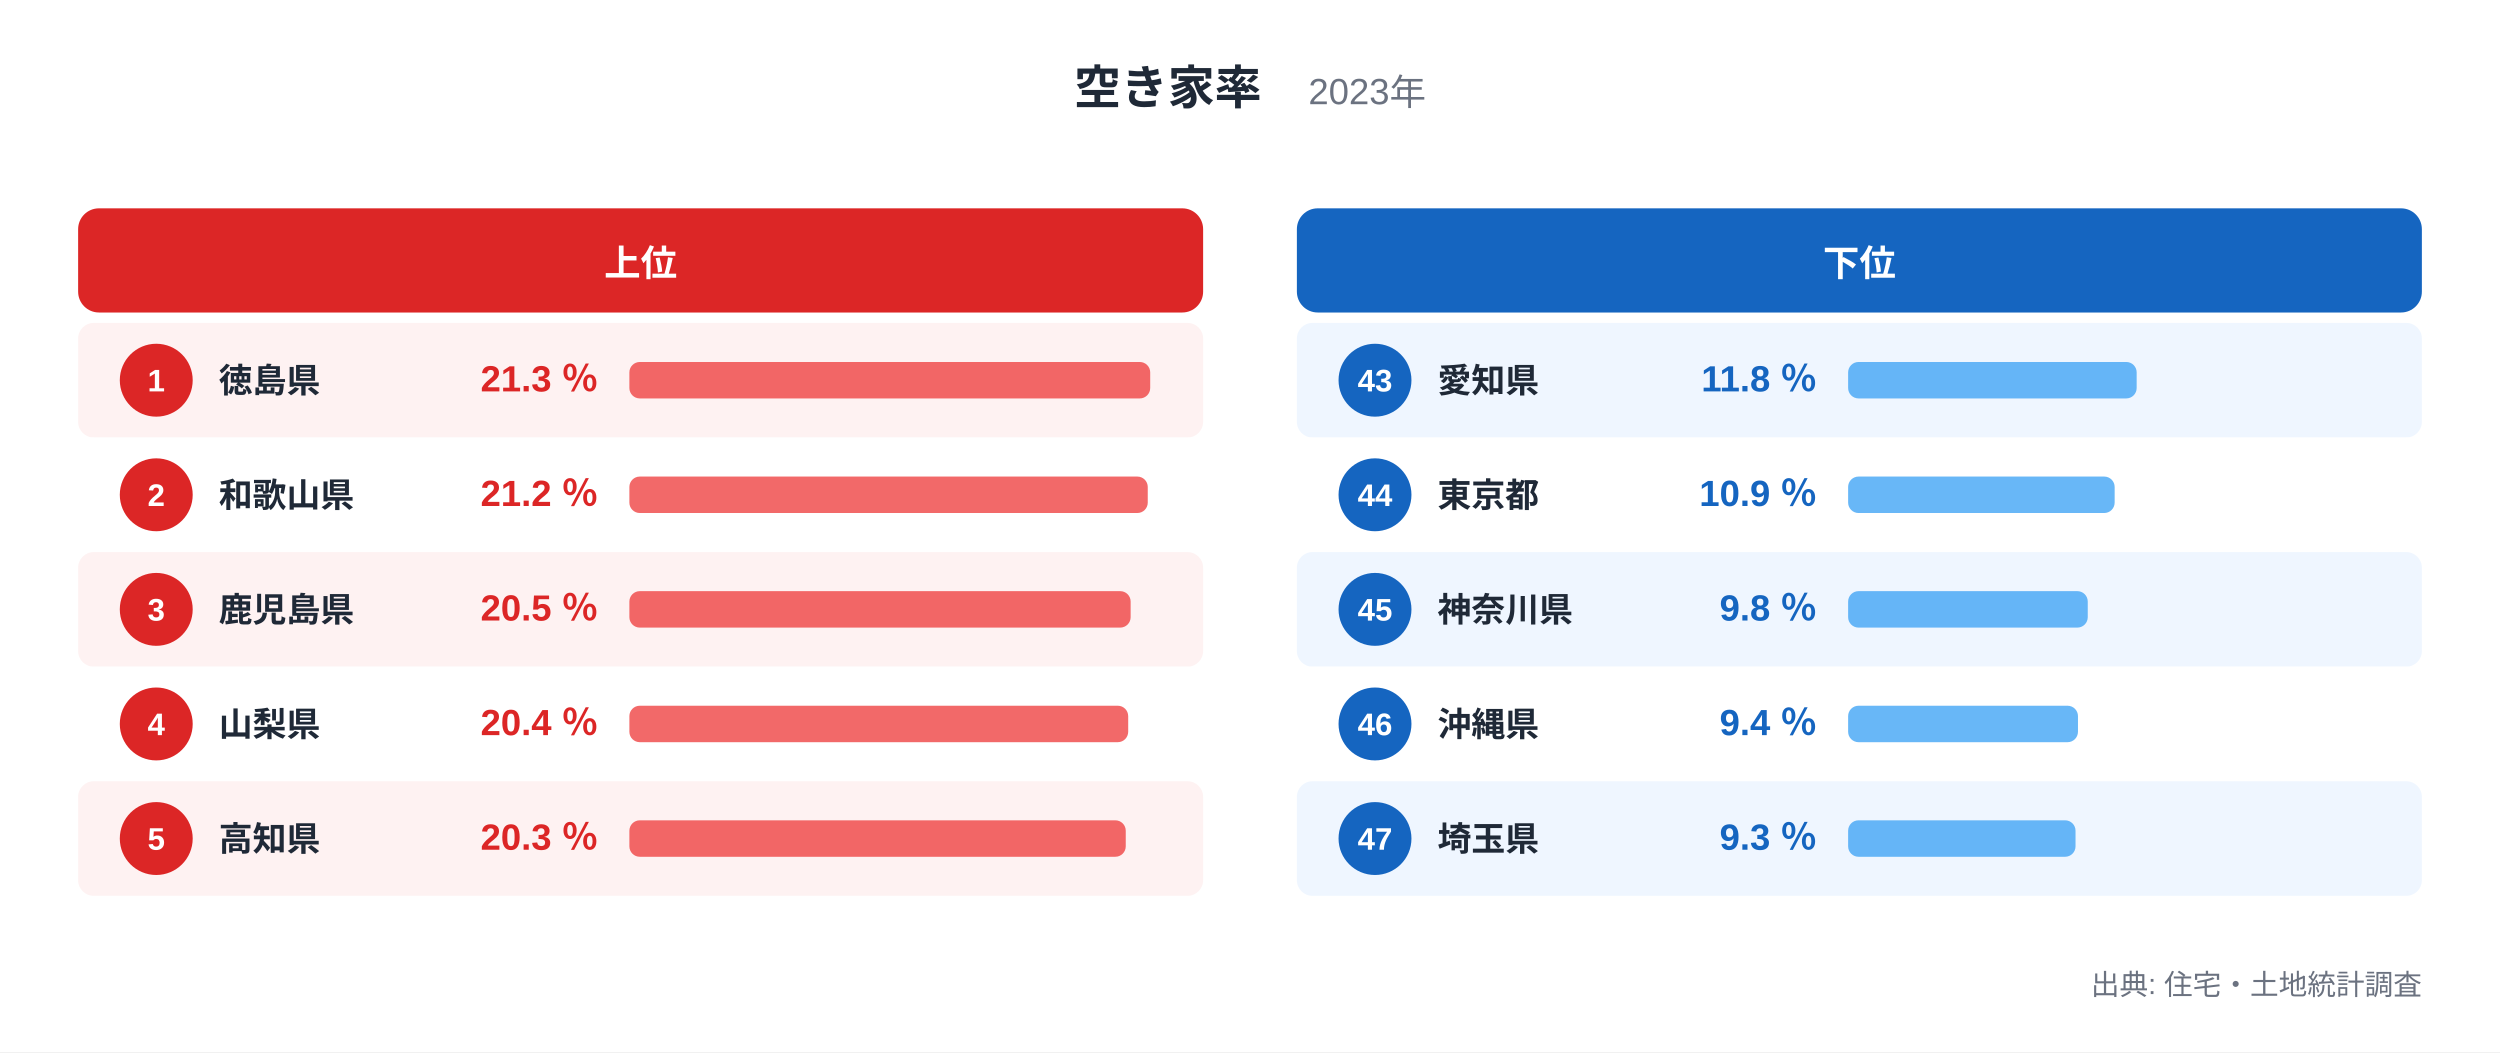
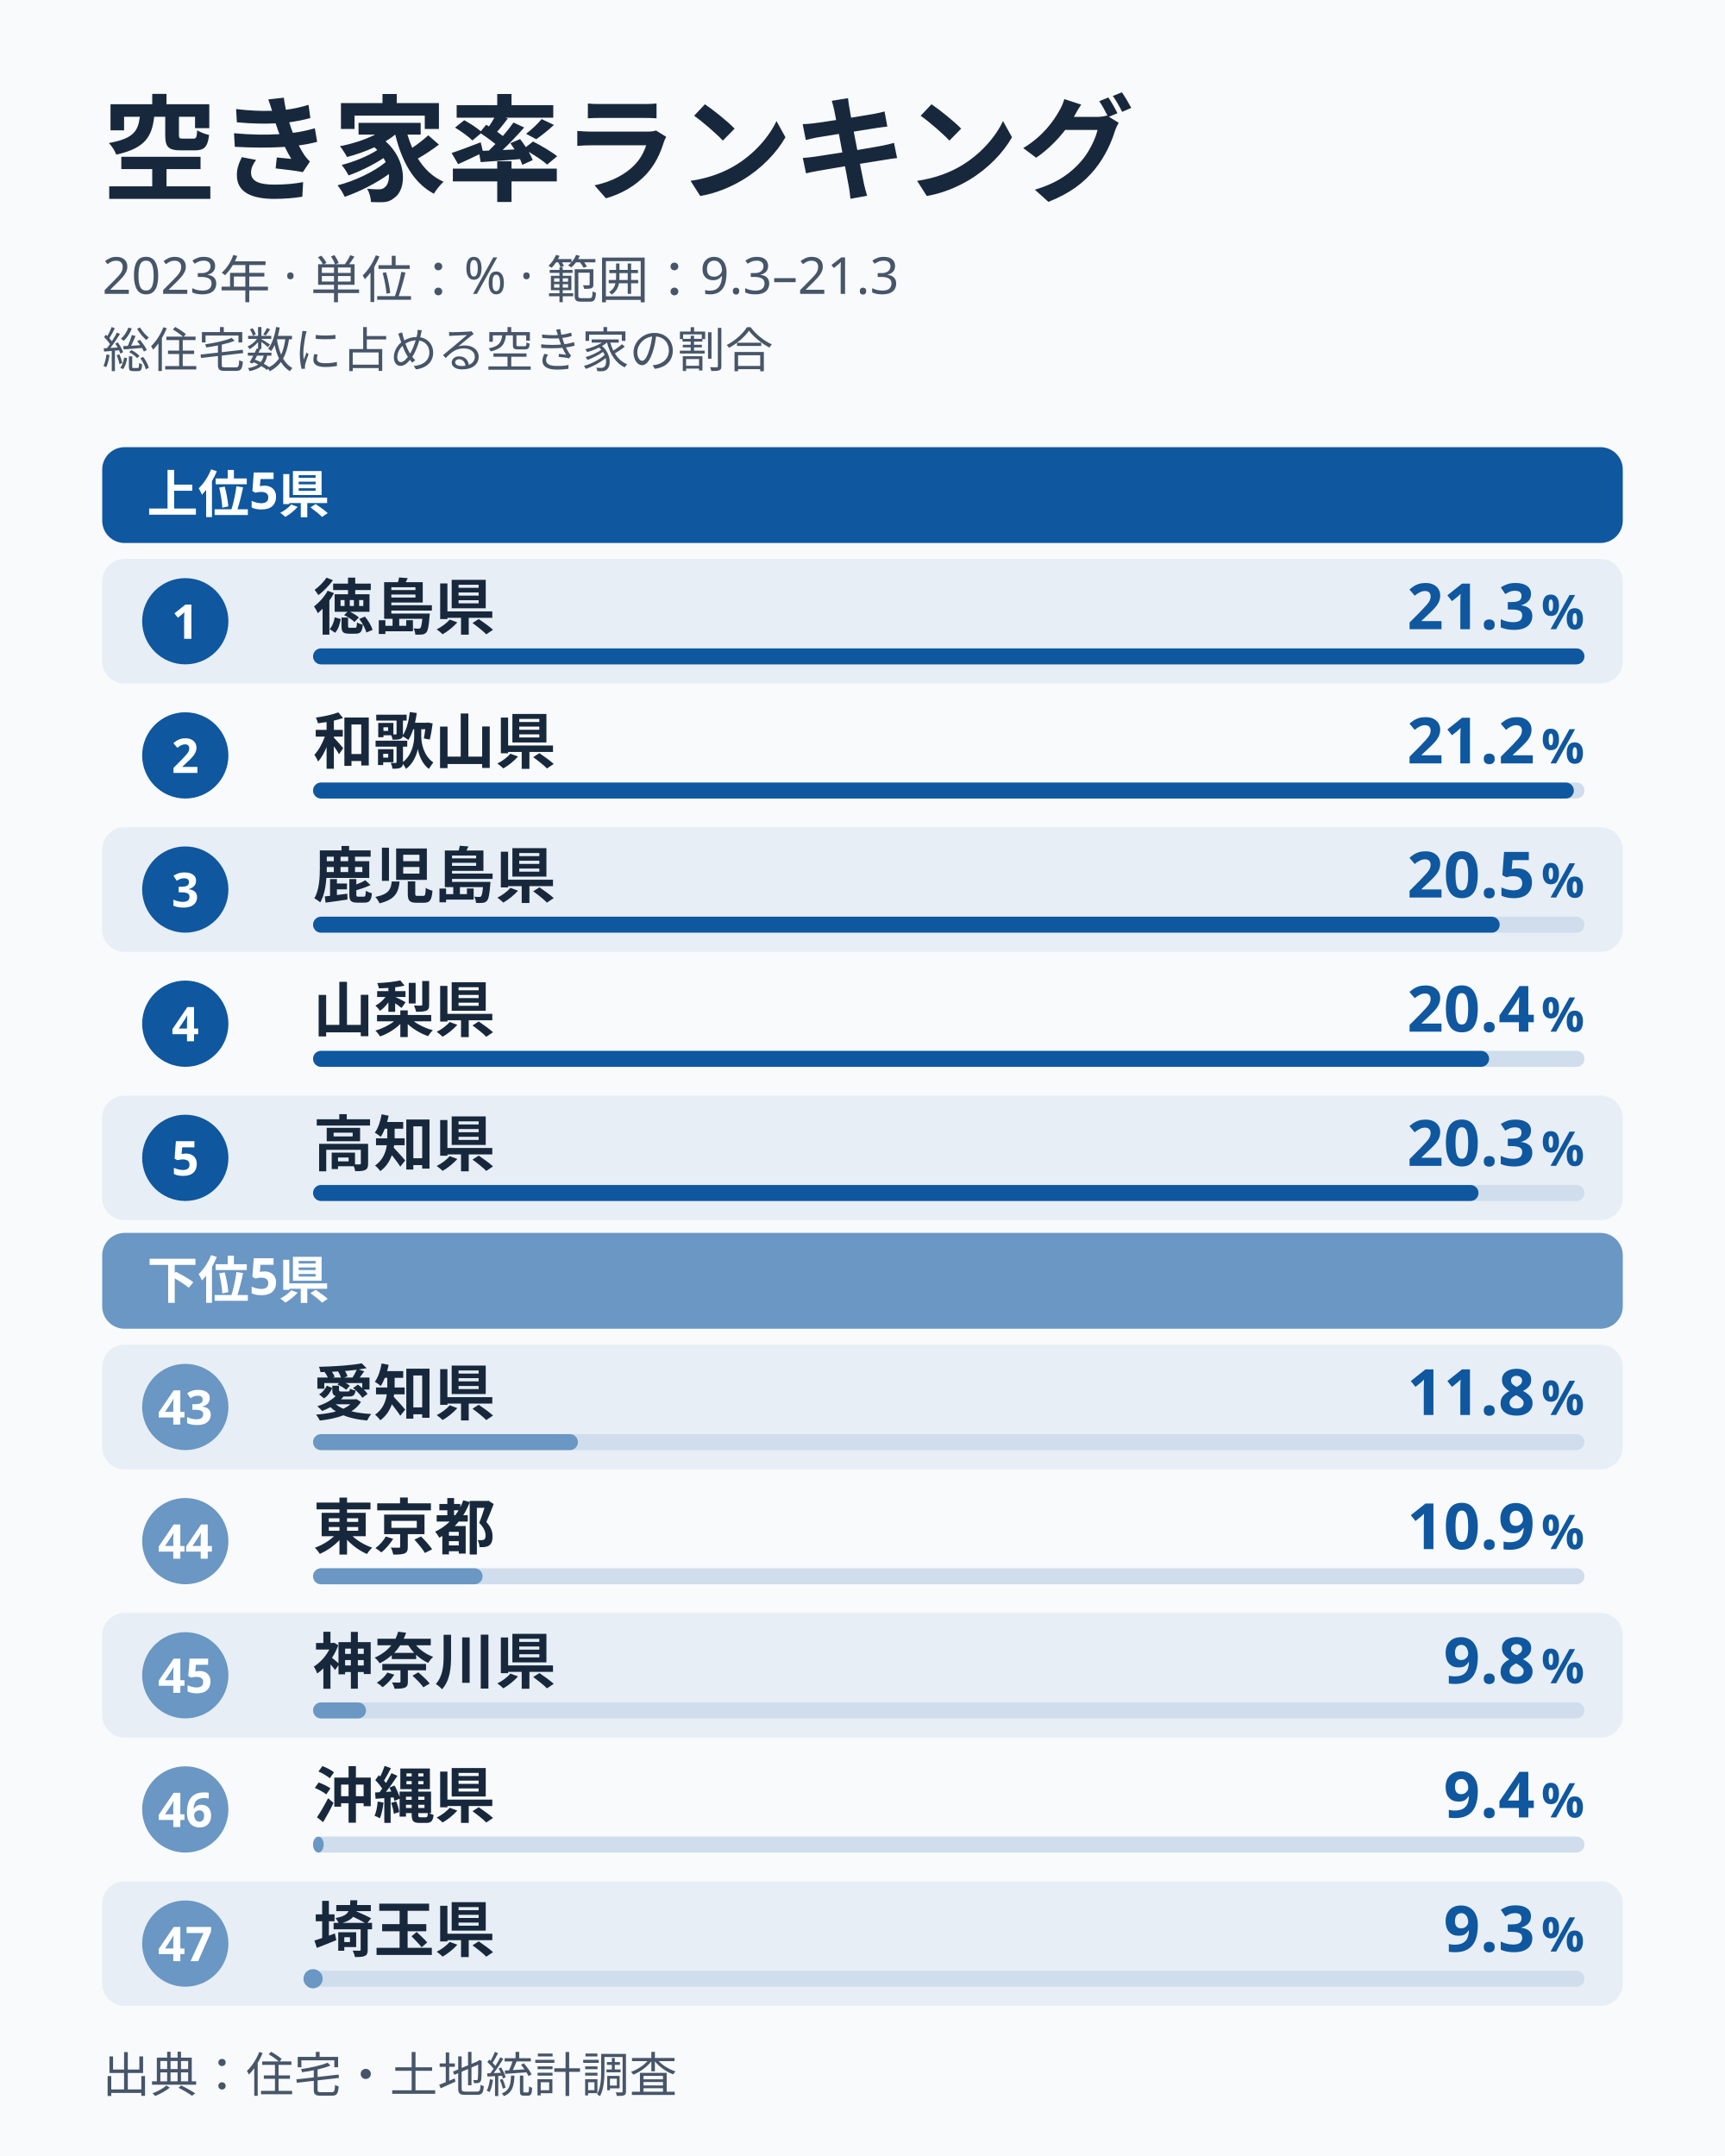
- <svg xmlns="http://www.w3.org/2000/svg" width="960" height="404" viewBox="0 0 960 404" font-family="'Helvetica Neue', Arial, 'Hiragino Kaku Gothic ProN', sans-serif" role="img" aria-label="空き家率">
-   <style>
-     .svg-bg{fill:#ffffff}
-     .svg-plot{fill:#f9fafb}
-     .svg-plot-border{stroke:#d1d5db}
-     .svg-title{fill:#1f2937}
-     .svg-axis{fill:#374151}
-     .svg-tick{fill:#6b7280}
-     .svg-grid{stroke:#e5e7eb}
-     @media (prefers-color-scheme:dark){
-     .svg-bg{fill:#0f172a}
-     .svg-plot{fill:#1e293b}
-     .svg-plot-border{stroke:#334155}
-     .svg-title{fill:#e2e8f0}
-     .svg-axis{fill:#cbd5e1}
-     .svg-tick{fill:#94a3b8}
-     .svg-grid{stroke:#334155}
-     }
-   </style>
-   <rect width="960" height="404" class="svg-bg" />
-   <text x="480" y="40" text-anchor="middle" font-size="18" font-weight="bold" class="svg-title">空き家率　<tspan font-size="14" font-weight="normal" class="svg-tick">2023年</tspan>
-   </text>
-   <rect x="30" y="80" width="432" height="40" rx="8" fill="#dc2626" />
-   <text x="246" y="106" text-anchor="middle" font-size="14" font-weight="bold" fill="#ffffff">上位</text>
-   <rect x="30" y="124" width="432" height="44" rx="6" fill="#fef2f2" />
-   <circle cx="60" cy="146" r="14" fill="#dc2626" />
-   <text x="60" y="150.3" text-anchor="middle" font-size="12" font-weight="bold" fill="#ffffff">1</text>
-   <text x="84" y="150.7" font-size="13" font-weight="bold" fill="#1f2937">徳島県</text>
-   <text x="229.68" y="150.3" text-anchor="end" font-size="14" font-weight="700" fill="#dc2626">21.3 ％</text>
-   <rect x="241.68" y="139" width="200" height="14" rx="4" fill="#ef4444" opacity="0.8" />
-   <rect x="30" y="168" width="432" height="44" rx="6" fill="#ffffff" />
-   <circle cx="60" cy="190" r="14" fill="#dc2626" />
-   <text x="60" y="194.3" text-anchor="middle" font-size="12" font-weight="bold" fill="#ffffff">2</text>
-   <text x="84" y="194.7" font-size="13" font-weight="bold" fill="#1f2937">和歌山県</text>
-   <text x="229.68" y="194.3" text-anchor="end" font-size="14" font-weight="700" fill="#dc2626">21.2 ％</text>
-   <rect x="241.68" y="183" width="199.061" height="14" rx="4" fill="#ef4444" opacity="0.8" />
-   <rect x="30" y="212" width="432" height="44" rx="6" fill="#fef2f2" />
-   <circle cx="60" cy="234" r="14" fill="#dc2626" />
-   <text x="60" y="238.3" text-anchor="middle" font-size="12" font-weight="bold" fill="#ffffff">3</text>
-   <text x="84" y="238.7" font-size="13" font-weight="bold" fill="#1f2937">鹿児島県</text>
-   <text x="229.68" y="238.3" text-anchor="end" font-size="14" font-weight="700" fill="#dc2626">20.5 ％</text>
-   <rect x="241.68" y="227" width="192.488" height="14" rx="4" fill="#ef4444" opacity="0.8" />
-   <rect x="30" y="256" width="432" height="44" rx="6" fill="#ffffff" />
-   <circle cx="60" cy="278" r="14" fill="#dc2626" />
-   <text x="60" y="282.3" text-anchor="middle" font-size="12" font-weight="bold" fill="#ffffff">4</text>
-   <text x="84" y="282.7" font-size="13" font-weight="bold" fill="#1f2937">山梨県</text>
-   <text x="229.68" y="282.3" text-anchor="end" font-size="14" font-weight="700" fill="#dc2626">20.4 ％</text>
-   <rect x="241.68" y="271" width="191.549" height="14" rx="4" fill="#ef4444" opacity="0.8" />
-   <rect x="30" y="300" width="432" height="44" rx="6" fill="#fef2f2" />
-   <circle cx="60" cy="322" r="14" fill="#dc2626" />
-   <text x="60" y="326.3" text-anchor="middle" font-size="12" font-weight="bold" fill="#ffffff">5</text>
-   <text x="84" y="326.7" font-size="13" font-weight="bold" fill="#1f2937">高知県</text>
-   <text x="229.68" y="326.3" text-anchor="end" font-size="14" font-weight="700" fill="#dc2626">20.3 ％</text>
-   <rect x="241.68" y="315" width="190.61" height="14" rx="4" fill="#ef4444" opacity="0.8" />
-   <rect x="498" y="80" width="432" height="40" rx="8" fill="#1565c0" />
-   <text x="714" y="106" text-anchor="middle" font-size="14" font-weight="bold" fill="#ffffff">下位</text>
-   <rect x="498" y="124" width="432" height="44" rx="6" fill="#eff6ff" />
-   <circle cx="528" cy="146" r="14" fill="#1565c0" />
-   <text x="528" y="150.3" text-anchor="middle" font-size="12" font-weight="bold" fill="#ffffff">43</text>
-   <text x="552" y="150.7" font-size="13" font-weight="bold" fill="#1f2937">愛知県</text>
-   <text x="697.68" y="150.3" text-anchor="end" font-size="14" font-weight="700" fill="#1565c0">11.8 ％</text>
-   <rect x="709.68" y="139" width="110.798" height="14" rx="4" fill="#42a5f5" opacity="0.8" />
-   <rect x="498" y="168" width="432" height="44" rx="6" fill="#ffffff" />
-   <circle cx="528" cy="190" r="14" fill="#1565c0" />
-   <text x="528" y="194.3" text-anchor="middle" font-size="12" font-weight="bold" fill="#ffffff">44</text>
-   <text x="552" y="194.7" font-size="13" font-weight="bold" fill="#1f2937">東京都</text>
-   <text x="697.68" y="194.3" text-anchor="end" font-size="14" font-weight="700" fill="#1565c0">10.9 ％</text>
-   <rect x="709.68" y="183" width="102.347" height="14" rx="4" fill="#42a5f5" opacity="0.8" />
-   <rect x="498" y="212" width="432" height="44" rx="6" fill="#eff6ff" />
-   <circle cx="528" cy="234" r="14" fill="#1565c0" />
-   <text x="528" y="238.3" text-anchor="middle" font-size="12" font-weight="bold" fill="#ffffff">45</text>
-   <text x="552" y="238.7" font-size="13" font-weight="bold" fill="#1f2937">神奈川県</text>
-   <text x="697.68" y="238.3" text-anchor="end" font-size="14" font-weight="700" fill="#1565c0">9.8 ％</text>
-   <rect x="709.68" y="227" width="92.019" height="14" rx="4" fill="#42a5f5" opacity="0.8" />
-   <rect x="498" y="256" width="432" height="44" rx="6" fill="#ffffff" />
-   <circle cx="528" cy="278" r="14" fill="#1565c0" />
-   <text x="528" y="282.3" text-anchor="middle" font-size="12" font-weight="bold" fill="#ffffff">46</text>
-   <text x="552" y="282.7" font-size="13" font-weight="bold" fill="#1f2937">沖縄県</text>
-   <text x="697.68" y="282.3" text-anchor="end" font-size="14" font-weight="700" fill="#1565c0">9.4 ％</text>
-   <rect x="709.68" y="271" width="88.263" height="14" rx="4" fill="#42a5f5" opacity="0.8" />
-   <rect x="498" y="300" width="432" height="44" rx="6" fill="#eff6ff" />
-   <circle cx="528" cy="322" r="14" fill="#1565c0" />
-   <text x="528" y="326.3" text-anchor="middle" font-size="12" font-weight="bold" fill="#ffffff">47</text>
-   <text x="552" y="326.7" font-size="13" font-weight="bold" fill="#1f2937">埼玉県</text>
-   <text x="697.68" y="326.3" text-anchor="end" font-size="14" font-weight="700" fill="#1565c0">9.3 ％</text>
-   <rect x="709.68" y="315" width="87.324" height="14" rx="4" fill="#42a5f5" opacity="0.8" />
-   <text x="930" y="382" text-anchor="end" font-size="11" class="svg-tick">出典: 住宅・土地統計調査</text>
+ <svg xmlns="http://www.w3.org/2000/svg" width="1080" height="1350" viewBox="0 0 1080 1350" role="img" aria-label="空き家率ランキング" data-theme="light" data-image-template="bar" data-domain-min="9.3" data-domain-max="21.3">
+   <rect width="1080" height="1350" fill="#F8FAFC" />
+   <g font-family="'Noto Sans JP','Hiragino Kaku Gothic ProN','Yu Gothic',Meiryo,sans-serif" fill="#18283C">
+     <text x="64" y="120" font-size="72" font-weight="700">空き家率ランキング</text>
+     <text x="64" y="184" font-size="32" fill="#475569">2023年 · 単位：% · 範囲：9.3–21.3</text>
+     <text x="64" y="230" font-size="30" fill="#475569">総住宅数に占める空き家の割合</text>
+     <rect x="64" y="280" width="952" height="60" rx="14" fill="#0f579f" />
+     <text x="92" y="321" font-size="32" font-weight="700" fill="#FFFFFF">上位5県</text>
+     <g data-rank="1" data-value="21.3">
+       <rect x="64" y="350" width="952" height="78" rx="14" fill="#e7eef5" />
+       <circle cx="116" cy="389" r="27" fill="#0f579f" />
+       <text x="116" y="400" text-anchor="middle" font-size="30" font-weight="700" fill="#FFFFFF">1</text>
+       <text x="196" y="394" font-size="38" font-weight="700" fill="#18283C">徳島県</text>
+       <text x="992" y="394" text-anchor="end" font-size="40" font-weight="700" fill="#0f579f">21.3<tspan font-size="30" dx="4">%</tspan>
+       </text>
+       <rect data-bar-track="true" x="196" y="406" width="796" height="10" rx="5" fill="#cfddec" />
+       <rect data-bar-value="true" x="196" y="406" width="796" height="10" rx="5" fill="#0f579f" />
+     </g>
+     <g data-rank="2" data-value="21.2">
+       <circle cx="116" cy="473" r="27" fill="#0f579f" />
+       <text x="116" y="484" text-anchor="middle" font-size="30" font-weight="700" fill="#FFFFFF">2</text>
+       <text x="196" y="478" font-size="38" font-weight="700" fill="#18283C">和歌山県</text>
+       <text x="992" y="478" text-anchor="end" font-size="40" font-weight="700" fill="#0f579f">21.2<tspan font-size="30" dx="4">%</tspan>
+       </text>
+       <rect data-bar-track="true" x="196" y="490" width="796" height="10" rx="5" fill="#cfddec" />
+       <rect data-bar-value="true" x="196" y="490" width="789.367" height="10" rx="5" fill="#0f579f" />
+     </g>
+     <g data-rank="3" data-value="20.5">
+       <rect x="64" y="518" width="952" height="78" rx="14" fill="#e7eef5" />
+       <circle cx="116" cy="557" r="27" fill="#0f579f" />
+       <text x="116" y="568" text-anchor="middle" font-size="30" font-weight="700" fill="#FFFFFF">3</text>
+       <text x="196" y="562" font-size="38" font-weight="700" fill="#18283C">鹿児島県</text>
+       <text x="992" y="562" text-anchor="end" font-size="40" font-weight="700" fill="#0f579f">20.5<tspan font-size="30" dx="4">%</tspan>
+       </text>
+       <rect data-bar-track="true" x="196" y="574" width="796" height="10" rx="5" fill="#cfddec" />
+       <rect data-bar-value="true" x="196" y="574" width="742.933" height="10" rx="5" fill="#0f579f" />
+     </g>
+     <g data-rank="4" data-value="20.4">
+       <circle cx="116" cy="641" r="27" fill="#0f579f" />
+       <text x="116" y="652" text-anchor="middle" font-size="30" font-weight="700" fill="#FFFFFF">4</text>
+       <text x="196" y="646" font-size="38" font-weight="700" fill="#18283C">山梨県</text>
+       <text x="992" y="646" text-anchor="end" font-size="40" font-weight="700" fill="#0f579f">20.4<tspan font-size="30" dx="4">%</tspan>
+       </text>
+       <rect data-bar-track="true" x="196" y="658" width="796" height="10" rx="5" fill="#cfddec" />
+       <rect data-bar-value="true" x="196" y="658" width="736.3" height="10" rx="5" fill="#0f579f" />
+     </g>
+     <g data-rank="5" data-value="20.3">
+       <rect x="64" y="686" width="952" height="78" rx="14" fill="#e7eef5" />
+       <circle cx="116" cy="725" r="27" fill="#0f579f" />
+       <text x="116" y="736" text-anchor="middle" font-size="30" font-weight="700" fill="#FFFFFF">5</text>
+       <text x="196" y="730" font-size="38" font-weight="700" fill="#18283C">高知県</text>
+       <text x="992" y="730" text-anchor="end" font-size="40" font-weight="700" fill="#0f579f">20.3<tspan font-size="30" dx="4">%</tspan>
+       </text>
+       <rect data-bar-track="true" x="196" y="742" width="796" height="10" rx="5" fill="#cfddec" />
+       <rect data-bar-value="true" x="196" y="742" width="729.667" height="10" rx="5" fill="#0f579f" />
+     </g>
+     <rect x="64" y="772" width="952" height="60" rx="14" fill="#6a97c3" />
+     <text x="92" y="813" font-size="32" font-weight="700" fill="#FFFFFF">下位5県</text>
+     <g data-rank="43" data-value="11.8">
+       <rect x="64" y="842" width="952" height="78" rx="14" fill="#e7eef5" />
+       <circle cx="116" cy="881" r="27" fill="#6a97c3" />
+       <text x="116" y="892" text-anchor="middle" font-size="30" font-weight="700" fill="#FFFFFF">43</text>
+       <text x="196" y="886" font-size="38" font-weight="700" fill="#18283C">愛知県</text>
+       <text x="992" y="886" text-anchor="end" font-size="40" font-weight="700" fill="#0f579f">11.8<tspan font-size="30" dx="4">%</tspan>
+       </text>
+       <rect data-bar-track="true" x="196" y="898" width="796" height="10" rx="5" fill="#cfddec" />
+       <rect data-bar-value="true" x="196" y="898" width="165.833" height="10" rx="5" fill="#6a97c3" />
+     </g>
+     <g data-rank="44" data-value="10.9">
+       <circle cx="116" cy="965" r="27" fill="#6a97c3" />
+       <text x="116" y="976" text-anchor="middle" font-size="30" font-weight="700" fill="#FFFFFF">44</text>
+       <text x="196" y="970" font-size="38" font-weight="700" fill="#18283C">東京都</text>
+       <text x="992" y="970" text-anchor="end" font-size="40" font-weight="700" fill="#0f579f">10.9<tspan font-size="30" dx="4">%</tspan>
+       </text>
+       <rect data-bar-track="true" x="196" y="982" width="796" height="10" rx="5" fill="#cfddec" />
+       <rect data-bar-value="true" x="196" y="982" width="106.133" height="10" rx="5" fill="#6a97c3" />
+     </g>
+     <g data-rank="45" data-value="9.8">
+       <rect x="64" y="1010" width="952" height="78" rx="14" fill="#e7eef5" />
+       <circle cx="116" cy="1049" r="27" fill="#6a97c3" />
+       <text x="116" y="1060" text-anchor="middle" font-size="30" font-weight="700" fill="#FFFFFF">45</text>
+       <text x="196" y="1054" font-size="38" font-weight="700" fill="#18283C">神奈川県</text>
+       <text x="992" y="1054" text-anchor="end" font-size="40" font-weight="700" fill="#0f579f">9.8<tspan font-size="30" dx="4">%</tspan>
+       </text>
+       <rect data-bar-track="true" x="196" y="1066" width="796" height="10" rx="5" fill="#cfddec" />
+       <rect data-bar-value="true" x="196" y="1066" width="33.167" height="10" rx="5" fill="#6a97c3" />
+     </g>
+     <g data-rank="46" data-value="9.4">
+       <circle cx="116" cy="1133" r="27" fill="#6a97c3" />
+       <text x="116" y="1144" text-anchor="middle" font-size="30" font-weight="700" fill="#FFFFFF">46</text>
+       <text x="196" y="1138" font-size="38" font-weight="700" fill="#18283C">沖縄県</text>
+       <text x="992" y="1138" text-anchor="end" font-size="40" font-weight="700" fill="#0f579f">9.4<tspan font-size="30" dx="4">%</tspan>
+       </text>
+       <rect data-bar-track="true" x="196" y="1150" width="796" height="10" rx="5" fill="#cfddec" />
+       <rect data-bar-value="true" x="196" y="1150" width="6.633" height="10" rx="5" fill="#6a97c3" />
+     </g>
+     <g data-rank="47" data-value="9.3">
+       <rect x="64" y="1178" width="952" height="78" rx="14" fill="#e7eef5" />
+       <circle cx="116" cy="1217" r="27" fill="#6a97c3" />
+       <text x="116" y="1228" text-anchor="middle" font-size="30" font-weight="700" fill="#FFFFFF">47</text>
+       <text x="196" y="1222" font-size="38" font-weight="700" fill="#18283C">埼玉県</text>
+       <text x="992" y="1222" text-anchor="end" font-size="40" font-weight="700" fill="#0f579f">9.3<tspan font-size="30" dx="4">%</tspan>
+       </text>
+       <rect data-bar-track="true" x="196" y="1234" width="796" height="10" rx="5" fill="#cfddec" />
+       <rect data-bar-value="true" x="196" y="1234" width="0" height="10" rx="5" fill="#6a97c3" />
+       <circle cx="196" cy="1239" r="6" fill="#6a97c3" />
+     </g>
+     <text x="64" y="1310" font-size="30" fill="#475569">出典：住宅・土地統計調査</text>
+   </g>
</svg>
